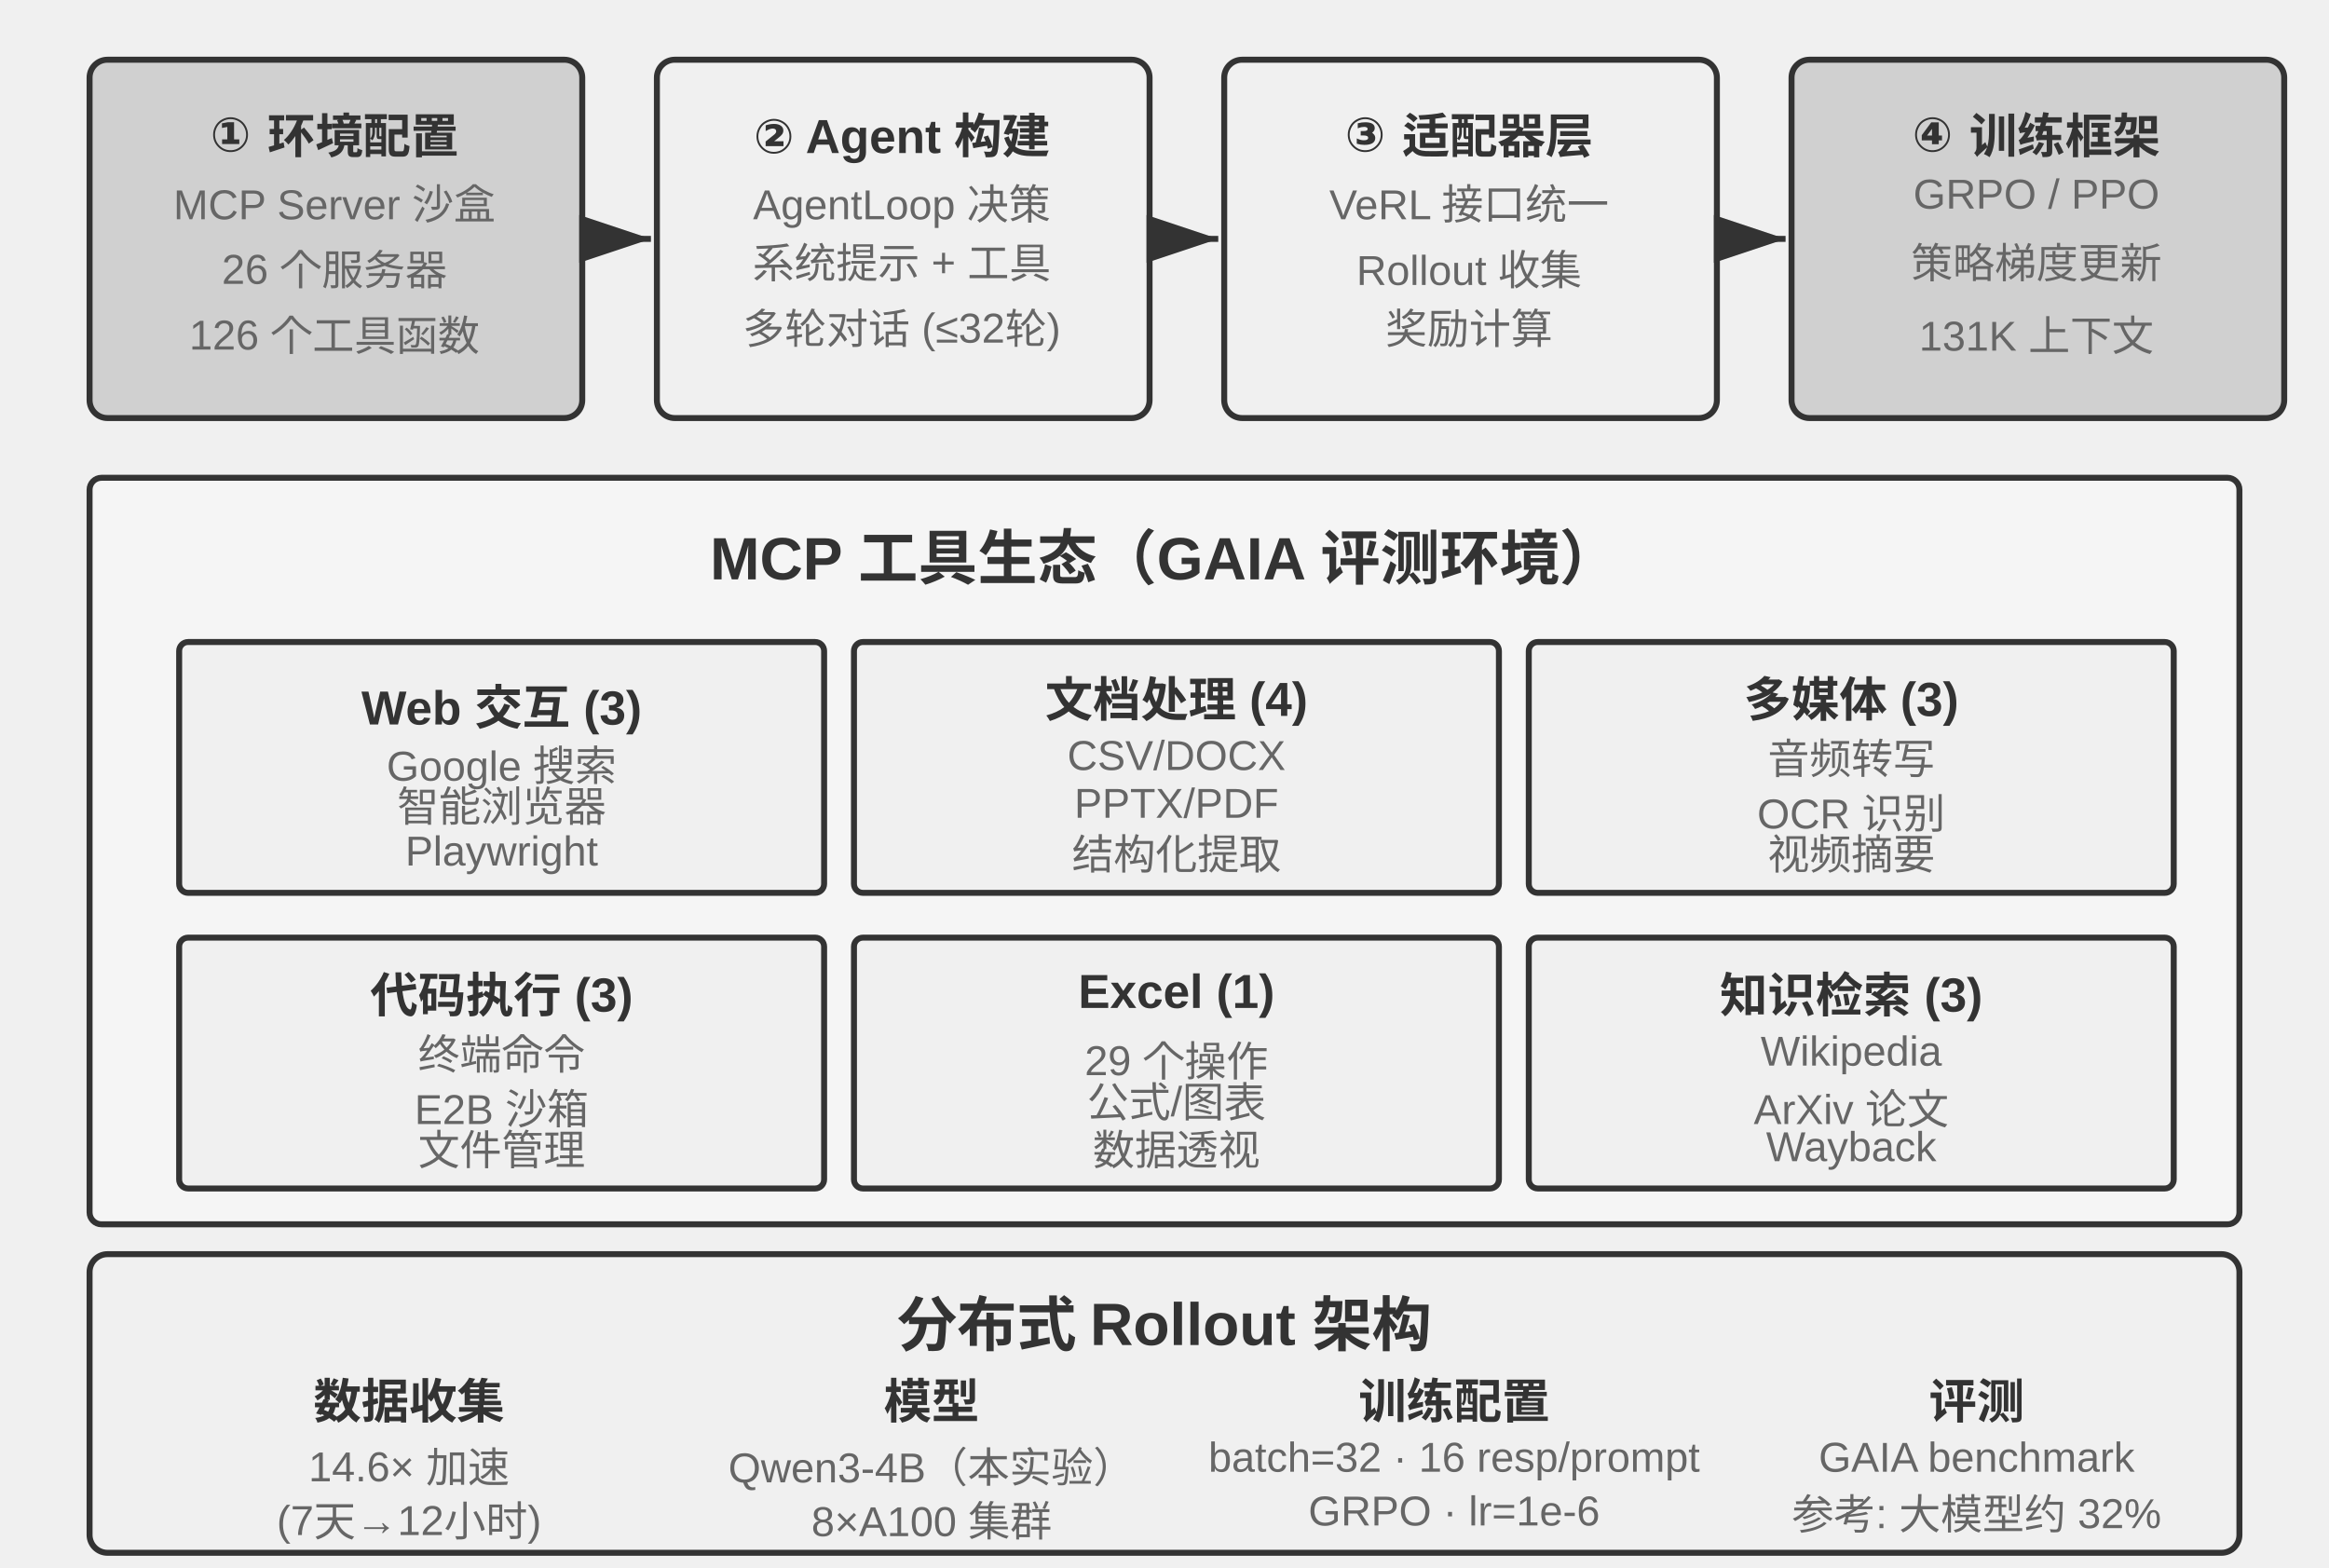
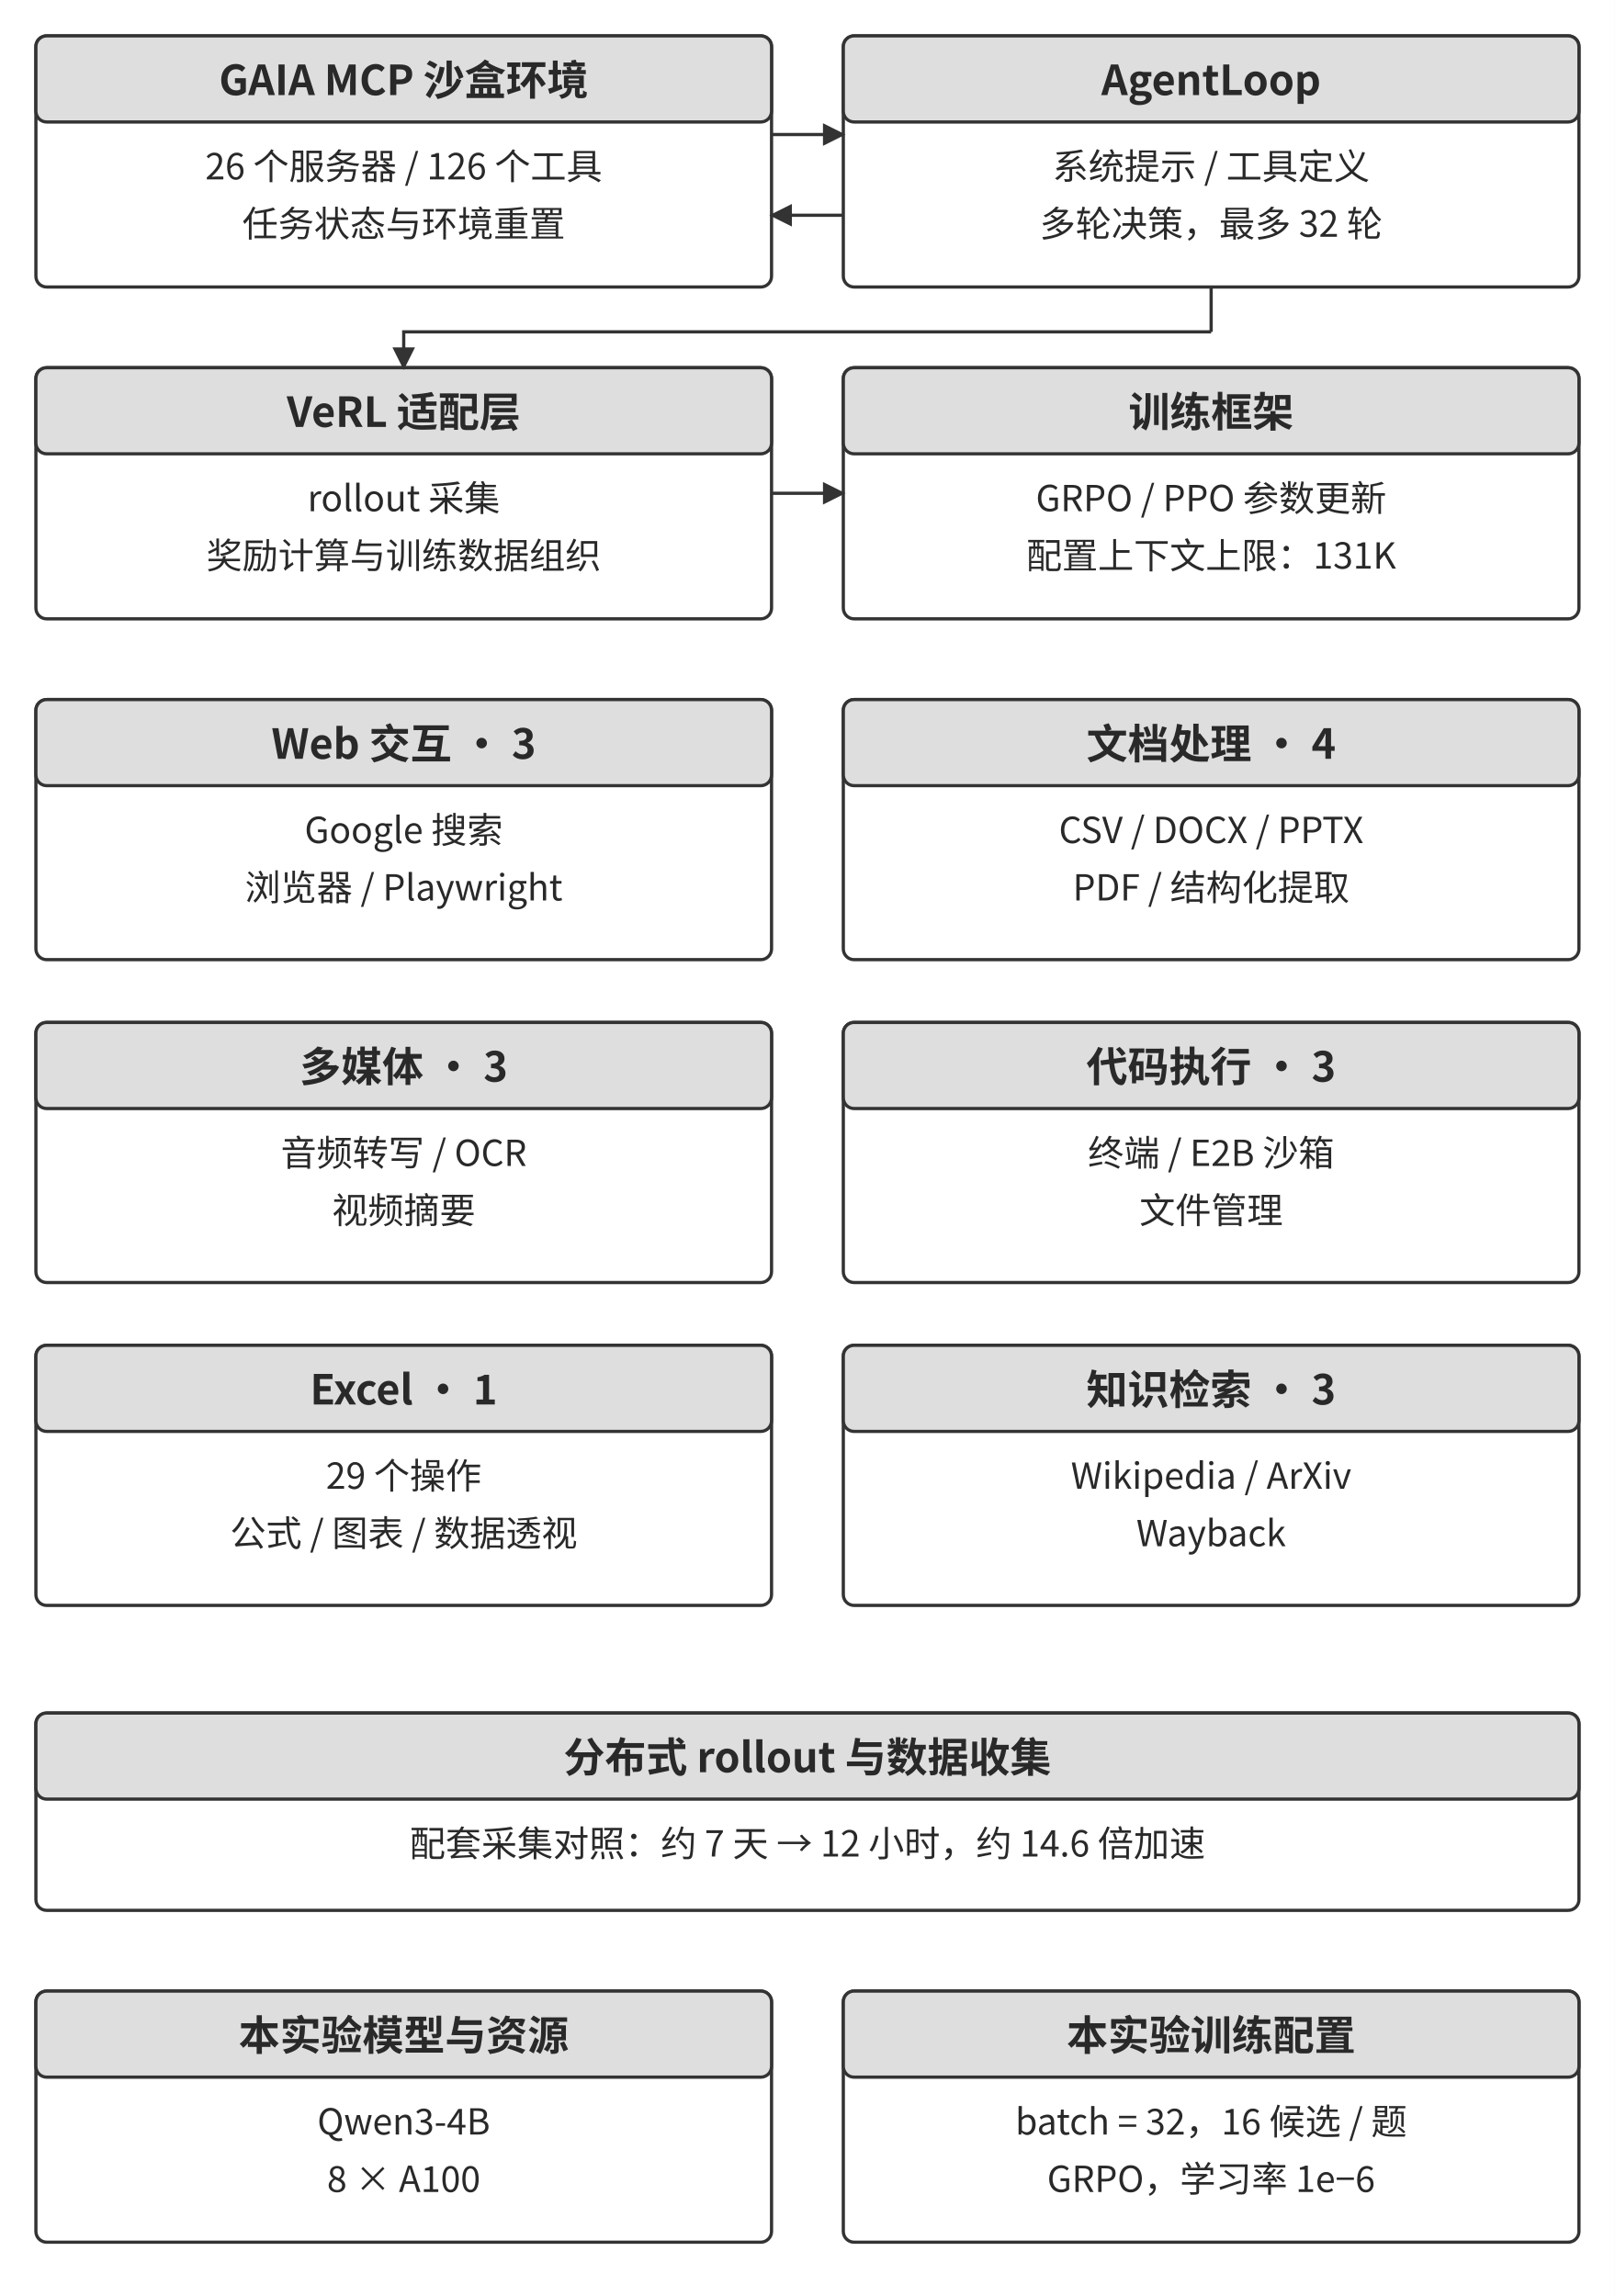
- <svg xmlns="http://www.w3.org/2000/svg" viewBox="0 40 780 525" width="780" height="525" style="background:#ffffff">
+ <svg xmlns="http://www.w3.org/2000/svg" width="150mm" height="213.33mm" viewBox="0 0 900 1280" role="img" aria-labelledby="title desc">
  <defs>
-     <marker id="ah" markerWidth="12" markerHeight="8" refX="12" refY="4" orient="auto">
-       <polygon points="0 0, 12 4, 0 8" fill="#333333" />
-     </marker>
-     <marker id="ah-light" markerWidth="12" markerHeight="8" refX="12" refY="4" orient="auto">
-       <polygon points="0 0, 12 4, 0 8" fill="#999999" />
+     <marker id="arrow" viewBox="0 0 10 10" refX="9" refY="5" markerWidth="7" markerHeight="7" orient="auto-start-reverse">
+       <path d="M0 0 L10 5 L0 10 Z" fill="#333333" />
    </marker>
  </defs>
-   <rect x="30" y="60" width="165" height="120" rx="6" fill="#d0d0d0" stroke="#333333" stroke-width="2" />
-   <text x="112" y="82" font-family="Arial, 'Helvetica Neue', Helvetica, 'PingFang SC', 'Microsoft YaHei', sans-serif" font-size="16" fill="#333333" text-anchor="middle" dominant-baseline="central" font-weight="bold">① 环境配置</text>
-   <text x="112" y="105" font-family="Arial, 'Helvetica Neue', Helvetica, 'PingFang SC', 'Microsoft YaHei', sans-serif" font-size="14" fill="#666666" text-anchor="middle" dominant-baseline="central" font-weight="normal">MCP Server 沙盒</text>
-   <text x="112" y="127" font-family="Arial, 'Helvetica Neue', Helvetica, 'PingFang SC', 'Microsoft YaHei', sans-serif" font-size="14" fill="#666666" text-anchor="middle" dominant-baseline="central" font-weight="normal">26 个服务器</text>
-   <text x="112" y="149" font-family="Arial, 'Helvetica Neue', Helvetica, 'PingFang SC', 'Microsoft YaHei', sans-serif" font-size="14" fill="#666666" text-anchor="middle" dominant-baseline="central" font-weight="normal">126 个工具函数</text>
-   <rect x="220" y="60" width="165" height="120" rx="6" fill="#f0f0f0" stroke="#333333" stroke-width="2" />
-   <text x="302" y="82" font-family="Arial, 'Helvetica Neue', Helvetica, 'PingFang SC', 'Microsoft YaHei', sans-serif" font-size="16" fill="#333333" text-anchor="middle" dominant-baseline="central" font-weight="bold">② Agent 构建</text>
-   <text x="302" y="105" font-family="Arial, 'Helvetica Neue', Helvetica, 'PingFang SC', 'Microsoft YaHei', sans-serif" font-size="14" fill="#666666" text-anchor="middle" dominant-baseline="central" font-weight="normal">AgentLoop 决策</text>
-   <text x="302" y="127" font-family="Arial, 'Helvetica Neue', Helvetica, 'PingFang SC', 'Microsoft YaHei', sans-serif" font-size="14" fill="#666666" text-anchor="middle" dominant-baseline="central" font-weight="normal">系统提示 + 工具</text>
-   <text x="302" y="149" font-family="Arial, 'Helvetica Neue', Helvetica, 'PingFang SC', 'Microsoft YaHei', sans-serif" font-size="14" fill="#666666" text-anchor="middle" dominant-baseline="central" font-weight="normal">多轮对话 (≤32轮)</text>
-   <rect x="410" y="60" width="165" height="120" rx="6" fill="#f0f0f0" stroke="#333333" stroke-width="2" />
-   <text x="492" y="82" font-family="Arial, 'Helvetica Neue', Helvetica, 'PingFang SC', 'Microsoft YaHei', sans-serif" font-size="16" fill="#333333" text-anchor="middle" dominant-baseline="central" font-weight="bold">③ 适配器层</text>
-   <text x="492" y="105" font-family="Arial, 'Helvetica Neue', Helvetica, 'PingFang SC', 'Microsoft YaHei', sans-serif" font-size="14" fill="#666666" text-anchor="middle" dominant-baseline="central" font-weight="normal">VeRL 接口统一</text>
-   <text x="492" y="127" font-family="Arial, 'Helvetica Neue', Helvetica, 'PingFang SC', 'Microsoft YaHei', sans-serif" font-size="14" fill="#666666" text-anchor="middle" dominant-baseline="central" font-weight="normal">Rollout 收集</text>
-   <text x="492" y="149" font-family="Arial, 'Helvetica Neue', Helvetica, 'PingFang SC', 'Microsoft YaHei', sans-serif" font-size="14" fill="#666666" text-anchor="middle" dominant-baseline="central" font-weight="normal">奖励计算</text>
-   <rect x="600" y="60" width="165" height="120" rx="6" fill="#d0d0d0" stroke="#333333" stroke-width="2" />
-   <text x="682" y="82" font-family="Arial, 'Helvetica Neue', Helvetica, 'PingFang SC', 'Microsoft YaHei', sans-serif" font-size="16" fill="#333333" text-anchor="middle" dominant-baseline="central" font-weight="bold">④ 训练框架</text>
-   <text x="682" y="105" font-family="Arial, 'Helvetica Neue', Helvetica, 'PingFang SC', 'Microsoft YaHei', sans-serif" font-size="14" fill="#666666" text-anchor="middle" dominant-baseline="central" font-weight="normal">GRPO / PPO</text>
-   <text x="682" y="127" font-family="Arial, 'Helvetica Neue', Helvetica, 'PingFang SC', 'Microsoft YaHei', sans-serif" font-size="14" fill="#666666" text-anchor="middle" dominant-baseline="central" font-weight="normal">策略梯度更新</text>
-   <text x="682" y="149" font-family="Arial, 'Helvetica Neue', Helvetica, 'PingFang SC', 'Microsoft YaHei', sans-serif" font-size="14" fill="#666666" text-anchor="middle" dominant-baseline="central" font-weight="normal">131K 上下文</text>
-   <line x1="197" y1="120" x2="218" y2="120" stroke="#333333" stroke-width="2" marker-end="url(#ah)" />
-   <line x1="387" y1="120" x2="408" y2="120" stroke="#333333" stroke-width="2" marker-end="url(#ah)" />
-   <line x1="577" y1="120" x2="598" y2="120" stroke="#333333" stroke-width="2" marker-end="url(#ah)" />
-   <rect x="30" y="200" width="720" height="250" rx="4" fill="#f5f5f5" stroke="#333333" stroke-width="2" />
-   <text x="390" y="222" font-family="Arial, 'Helvetica Neue', Helvetica, 'PingFang SC', 'Microsoft YaHei', sans-serif" font-size="20" fill="#333333" text-anchor="middle" dominant-baseline="central" font-weight="bold">MCP 工具生态（GAIA 评测环境）</text>
-   <rect x="60" y="255" width="216" height="84" rx="3" fill="#f0f0f0" stroke="#333333" stroke-width="2" />
-   <text x="168" y="273" font-family="Arial, 'Helvetica Neue', Helvetica, 'PingFang SC', 'Microsoft YaHei', sans-serif" font-size="16" fill="#333333" text-anchor="middle" dominant-baseline="central" font-weight="bold">Web 交互 (3)</text>
-   <text x="168" y="293" font-family="Arial, 'Helvetica Neue', Helvetica, 'PingFang SC', 'Microsoft YaHei', sans-serif" font-size="14" fill="#666666" text-anchor="middle" dominant-baseline="central" font-weight="normal">Google 搜索</text>
-   <text x="168" y="309" font-family="Arial, 'Helvetica Neue', Helvetica, 'PingFang SC', 'Microsoft YaHei', sans-serif" font-size="14" fill="#666666" text-anchor="middle" dominant-baseline="central" font-weight="normal">智能浏览器</text>
-   <text x="168" y="325" font-family="Arial, 'Helvetica Neue', Helvetica, 'PingFang SC', 'Microsoft YaHei', sans-serif" font-size="14" fill="#666666" text-anchor="middle" dominant-baseline="central" font-weight="normal">Playwright</text>
-   <rect x="286" y="255" width="216" height="84" rx="3" fill="#f0f0f0" stroke="#333333" stroke-width="2" />
-   <text x="394" y="273" font-family="Arial, 'Helvetica Neue', Helvetica, 'PingFang SC', 'Microsoft YaHei', sans-serif" font-size="16" fill="#333333" text-anchor="middle" dominant-baseline="central" font-weight="bold">文档处理 (4)</text>
-   <text x="394" y="293" font-family="Arial, 'Helvetica Neue', Helvetica, 'PingFang SC', 'Microsoft YaHei', sans-serif" font-size="14" fill="#666666" text-anchor="middle" dominant-baseline="central" font-weight="normal">CSV/DOCX</text>
-   <text x="394" y="309" font-family="Arial, 'Helvetica Neue', Helvetica, 'PingFang SC', 'Microsoft YaHei', sans-serif" font-size="14" fill="#666666" text-anchor="middle" dominant-baseline="central" font-weight="normal">PPTX/PDF</text>
-   <text x="394" y="325" font-family="Arial, 'Helvetica Neue', Helvetica, 'PingFang SC', 'Microsoft YaHei', sans-serif" font-size="14" fill="#666666" text-anchor="middle" dominant-baseline="central" font-weight="normal">结构化提取</text>
-   <rect x="512" y="255" width="216" height="84" rx="3" fill="#f0f0f0" stroke="#333333" stroke-width="2" />
-   <text x="620" y="273" font-family="Arial, 'Helvetica Neue', Helvetica, 'PingFang SC', 'Microsoft YaHei', sans-serif" font-size="16" fill="#333333" text-anchor="middle" dominant-baseline="central" font-weight="bold">多媒体 (3)</text>
-   <text x="620" y="293" font-family="Arial, 'Helvetica Neue', Helvetica, 'PingFang SC', 'Microsoft YaHei', sans-serif" font-size="14" fill="#666666" text-anchor="middle" dominant-baseline="central" font-weight="normal">音频转写</text>
-   <text x="620" y="309" font-family="Arial, 'Helvetica Neue', Helvetica, 'PingFang SC', 'Microsoft YaHei', sans-serif" font-size="14" fill="#666666" text-anchor="middle" dominant-baseline="central" font-weight="normal">OCR 识别</text>
-   <text x="620" y="325" font-family="Arial, 'Helvetica Neue', Helvetica, 'PingFang SC', 'Microsoft YaHei', sans-serif" font-size="14" fill="#666666" text-anchor="middle" dominant-baseline="central" font-weight="normal">视频摘要</text>
-   <rect x="60" y="354" width="216" height="84" rx="3" fill="#f0f0f0" stroke="#333333" stroke-width="2" />
-   <text x="168" y="372" font-family="Arial, 'Helvetica Neue', Helvetica, 'PingFang SC', 'Microsoft YaHei', sans-serif" font-size="16" fill="#333333" text-anchor="middle" dominant-baseline="central" font-weight="bold">代码执行 (3)</text>
-   <text x="168" y="392" font-family="Arial, 'Helvetica Neue', Helvetica, 'PingFang SC', 'Microsoft YaHei', sans-serif" font-size="14" fill="#666666" text-anchor="middle" dominant-baseline="central" font-weight="normal">终端命令</text>
-   <text x="168" y="408" font-family="Arial, 'Helvetica Neue', Helvetica, 'PingFang SC', 'Microsoft YaHei', sans-serif" font-size="14" fill="#666666" text-anchor="middle" dominant-baseline="central" font-weight="normal">E2B 沙箱</text>
-   <text x="168" y="424" font-family="Arial, 'Helvetica Neue', Helvetica, 'PingFang SC', 'Microsoft YaHei', sans-serif" font-size="14" fill="#666666" text-anchor="middle" dominant-baseline="central" font-weight="normal">文件管理</text>
-   <rect x="286" y="354" width="216" height="84" rx="3" fill="#f0f0f0" stroke="#333333" stroke-width="2" />
-   <text x="394" y="372" font-family="Arial, 'Helvetica Neue', Helvetica, 'PingFang SC', 'Microsoft YaHei', sans-serif" font-size="16" fill="#333333" text-anchor="middle" dominant-baseline="central" font-weight="bold">Excel (1)</text>
-   <text x="394" y="392" font-family="Arial, 'Helvetica Neue', Helvetica, 'PingFang SC', 'Microsoft YaHei', sans-serif" font-size="14" fill="#666666" text-anchor="middle" dominant-baseline="central" font-weight="normal">29 个操作</text>
-   <text x="394" y="408" font-family="Arial, 'Helvetica Neue', Helvetica, 'PingFang SC', 'Microsoft YaHei', sans-serif" font-size="14" fill="#666666" text-anchor="middle" dominant-baseline="central" font-weight="normal">公式/图表</text>
-   <text x="394" y="424" font-family="Arial, 'Helvetica Neue', Helvetica, 'PingFang SC', 'Microsoft YaHei', sans-serif" font-size="14" fill="#666666" text-anchor="middle" dominant-baseline="central" font-weight="normal">数据透视</text>
-   <rect x="512" y="354" width="216" height="84" rx="3" fill="#f0f0f0" stroke="#333333" stroke-width="2" />
-   <text x="620" y="372" font-family="Arial, 'Helvetica Neue', Helvetica, 'PingFang SC', 'Microsoft YaHei', sans-serif" font-size="16" fill="#333333" text-anchor="middle" dominant-baseline="central" font-weight="bold">知识检索 (3)</text>
-   <text x="620" y="392" font-family="Arial, 'Helvetica Neue', Helvetica, 'PingFang SC', 'Microsoft YaHei', sans-serif" font-size="14" fill="#666666" text-anchor="middle" dominant-baseline="central" font-weight="normal">Wikipedia</text>
-   <text x="620" y="408" font-family="Arial, 'Helvetica Neue', Helvetica, 'PingFang SC', 'Microsoft YaHei', sans-serif" font-size="14" fill="#666666" text-anchor="middle" dominant-baseline="central" font-weight="normal">ArXiv 论文</text>
-   <text x="620" y="424" font-family="Arial, 'Helvetica Neue', Helvetica, 'PingFang SC', 'Microsoft YaHei', sans-serif" font-size="14" fill="#666666" text-anchor="middle" dominant-baseline="central" font-weight="normal">Wayback</text>
-   <rect x="30" y="460" width="720" height="100" rx="6" fill="#f0f0f0" stroke="#333333" stroke-width="2" />
-   <text x="390" y="482" font-family="Arial, 'Helvetica Neue', Helvetica, 'PingFang SC', 'Microsoft YaHei', sans-serif" font-size="20" fill="#333333" text-anchor="middle" dominant-baseline="central" font-weight="bold">分布式 Rollout 架构</text>
-   <text x="137" y="508" font-family="Arial, 'Helvetica Neue', Helvetica, 'PingFang SC', 'Microsoft YaHei', sans-serif" font-size="16" fill="#333333" text-anchor="middle" dominant-baseline="central" font-weight="bold">数据收集</text>
-   <text x="137" y="528" font-family="Arial, 'Helvetica Neue', Helvetica, 'PingFang SC', 'Microsoft YaHei', sans-serif" font-size="14" fill="#666666" text-anchor="middle" dominant-baseline="central" font-weight="normal">14.6× 加速</text>
-   <text x="137" y="546" font-family="Arial, 'Helvetica Neue', Helvetica, 'PingFang SC', 'Microsoft YaHei', sans-serif" font-size="14" fill="#666666" text-anchor="middle" dominant-baseline="central" font-weight="normal">(7天→12小时)</text>
-   <text x="312" y="508" font-family="Arial, 'Helvetica Neue', Helvetica, 'PingFang SC', 'Microsoft YaHei', sans-serif" font-size="16" fill="#333333" text-anchor="middle" dominant-baseline="central" font-weight="bold">模型</text>
-   <text x="312" y="528" font-family="Arial, 'Helvetica Neue', Helvetica, 'PingFang SC', 'Microsoft YaHei', sans-serif" font-size="14" fill="#666666" text-anchor="middle" dominant-baseline="central" font-weight="normal">Qwen3-4B（本实验）</text>
-   <text x="312" y="546" font-family="Arial, 'Helvetica Neue', Helvetica, 'PingFang SC', 'Microsoft YaHei', sans-serif" font-size="14" fill="#666666" text-anchor="middle" dominant-baseline="central" font-weight="normal">8×A100 集群</text>
-   <text x="487" y="508" font-family="Arial, 'Helvetica Neue', Helvetica, 'PingFang SC', 'Microsoft YaHei', sans-serif" font-size="16" fill="#333333" text-anchor="middle" dominant-baseline="central" font-weight="bold">训练配置</text>
-   <text x="487" y="528" font-family="Arial, 'Helvetica Neue', Helvetica, 'PingFang SC', 'Microsoft YaHei', sans-serif" font-size="14" fill="#666666" text-anchor="middle" dominant-baseline="central" font-weight="normal">batch=32 · 16 resp/prompt</text>
-   <text x="487" y="546" font-family="Arial, 'Helvetica Neue', Helvetica, 'PingFang SC', 'Microsoft YaHei', sans-serif" font-size="14" fill="#666666" text-anchor="middle" dominant-baseline="central" font-weight="normal">GRPO · lr=1e-6</text>
-   <text x="662" y="508" font-family="Arial, 'Helvetica Neue', Helvetica, 'PingFang SC', 'Microsoft YaHei', sans-serif" font-size="16" fill="#333333" text-anchor="middle" dominant-baseline="central" font-weight="bold">评测</text>
-   <text x="662" y="528" font-family="Arial, 'Helvetica Neue', Helvetica, 'PingFang SC', 'Microsoft YaHei', sans-serif" font-size="14" fill="#666666" text-anchor="middle" dominant-baseline="central" font-weight="normal">GAIA benchmark</text>
-   <text x="662" y="546" font-family="Arial, 'Helvetica Neue', Helvetica, 'PingFang SC', 'Microsoft YaHei', sans-serif" font-size="14" fill="#666666" text-anchor="middle" dominant-baseline="central" font-weight="normal">参考: 大模型约 32%</text>
+   <rect width="900" height="1280" fill="#ffffff" />
+   <rect x="20" y="20" width="410" height="140" rx="6" fill="#ffffff" stroke="#333333" stroke-width="1.8" />
+   <rect x="20" y="20" width="410" height="48" rx="6" fill="#dedede" stroke="#333333" stroke-width="1.8" />
+   <text x="225.0" y="53" text-anchor="middle" font-family="Noto Sans CJK SC,Source Han Sans CN,Microsoft YaHei,sans-serif" font-size="23" font-weight="700" fill="#292929">GAIA MCP 沙盒环境</text>
+   <text x="225.0" y="100" text-anchor="middle" font-family="Noto Sans CJK SC,Source Han Sans CN,Microsoft YaHei,sans-serif" font-size="20" font-weight="400" fill="#292929">26 个服务器 / 126 个工具</text>
+   <text x="225.0" y="132" text-anchor="middle" font-family="Noto Sans CJK SC,Source Han Sans CN,Microsoft YaHei,sans-serif" font-size="20" font-weight="400" fill="#292929">任务状态与环境重置</text>
+   <rect x="470" y="20" width="410" height="140" rx="6" fill="#ffffff" stroke="#333333" stroke-width="1.8" />
+   <rect x="470" y="20" width="410" height="48" rx="6" fill="#dedede" stroke="#333333" stroke-width="1.8" />
+   <text x="675.0" y="53" text-anchor="middle" font-family="Noto Sans CJK SC,Source Han Sans CN,Microsoft YaHei,sans-serif" font-size="23" font-weight="700" fill="#292929">AgentLoop</text>
+   <text x="675.0" y="100" text-anchor="middle" font-family="Noto Sans CJK SC,Source Han Sans CN,Microsoft YaHei,sans-serif" font-size="20" font-weight="400" fill="#292929">系统提示 / 工具定义</text>
+   <text x="675.0" y="132" text-anchor="middle" font-family="Noto Sans CJK SC,Source Han Sans CN,Microsoft YaHei,sans-serif" font-size="20" font-weight="400" fill="#292929">多轮决策，最多 32 轮</text>
+   <path d="M 430 75 L 470 75" fill="none" stroke="#333333" stroke-width="1.8" marker-end="url(#arrow)" />
+   <path d="M 470 120 L 430 120" fill="none" stroke="#333333" stroke-width="1.8" marker-end="url(#arrow)" />
+   <path d="M 675 160 L 675 185" fill="none" stroke="#333333" stroke-width="1.8" />
+   <rect x="20" y="205" width="410" height="140" rx="6" fill="#ffffff" stroke="#333333" stroke-width="1.8" />
+   <rect x="20" y="205" width="410" height="48" rx="6" fill="#dedede" stroke="#333333" stroke-width="1.8" />
+   <text x="225.0" y="238" text-anchor="middle" font-family="Noto Sans CJK SC,Source Han Sans CN,Microsoft YaHei,sans-serif" font-size="23" font-weight="700" fill="#292929">VeRL 适配层</text>
+   <text x="225.0" y="285" text-anchor="middle" font-family="Noto Sans CJK SC,Source Han Sans CN,Microsoft YaHei,sans-serif" font-size="20" font-weight="400" fill="#292929">rollout 采集</text>
+   <text x="225.0" y="317" text-anchor="middle" font-family="Noto Sans CJK SC,Source Han Sans CN,Microsoft YaHei,sans-serif" font-size="20" font-weight="400" fill="#292929">奖励计算与训练数据组织</text>
+   <rect x="470" y="205" width="410" height="140" rx="6" fill="#ffffff" stroke="#333333" stroke-width="1.8" />
+   <rect x="470" y="205" width="410" height="48" rx="6" fill="#dedede" stroke="#333333" stroke-width="1.8" />
+   <text x="675.0" y="238" text-anchor="middle" font-family="Noto Sans CJK SC,Source Han Sans CN,Microsoft YaHei,sans-serif" font-size="23" font-weight="700" fill="#292929">训练框架</text>
+   <text x="675.0" y="285" text-anchor="middle" font-family="Noto Sans CJK SC,Source Han Sans CN,Microsoft YaHei,sans-serif" font-size="20" font-weight="400" fill="#292929">GRPO / PPO 参数更新</text>
+   <text x="675.0" y="317" text-anchor="middle" font-family="Noto Sans CJK SC,Source Han Sans CN,Microsoft YaHei,sans-serif" font-size="20" font-weight="400" fill="#292929">配置上下文上限：131K</text>
+   <path d="M 675 185 L 225 185 L 225 205" fill="none" stroke="#333333" stroke-width="1.8" marker-end="url(#arrow)" />
+   <path d="M 430 275 L 470 275" fill="none" stroke="#333333" stroke-width="1.8" marker-end="url(#arrow)" />
+   <rect x="20" y="390" width="410" height="145" rx="6" fill="#ffffff" stroke="#333333" stroke-width="1.8" />
+   <rect x="20" y="390" width="410" height="48" rx="6" fill="#dedede" stroke="#333333" stroke-width="1.8" />
+   <text x="225.0" y="423" text-anchor="middle" font-family="Noto Sans CJK SC,Source Han Sans CN,Microsoft YaHei,sans-serif" font-size="23" font-weight="700" fill="#292929">Web 交互 · 3</text>
+   <text x="225.0" y="470" text-anchor="middle" font-family="Noto Sans CJK SC,Source Han Sans CN,Microsoft YaHei,sans-serif" font-size="20" font-weight="400" fill="#292929">Google 搜索</text>
+   <text x="225.0" y="502" text-anchor="middle" font-family="Noto Sans CJK SC,Source Han Sans CN,Microsoft YaHei,sans-serif" font-size="20" font-weight="400" fill="#292929">浏览器 / Playwright</text>
+   <rect x="470" y="390" width="410" height="145" rx="6" fill="#ffffff" stroke="#333333" stroke-width="1.8" />
+   <rect x="470" y="390" width="410" height="48" rx="6" fill="#dedede" stroke="#333333" stroke-width="1.8" />
+   <text x="675.0" y="423" text-anchor="middle" font-family="Noto Sans CJK SC,Source Han Sans CN,Microsoft YaHei,sans-serif" font-size="23" font-weight="700" fill="#292929">文档处理 · 4</text>
+   <text x="675.0" y="470" text-anchor="middle" font-family="Noto Sans CJK SC,Source Han Sans CN,Microsoft YaHei,sans-serif" font-size="20" font-weight="400" fill="#292929">CSV / DOCX / PPTX</text>
+   <text x="675.0" y="502" text-anchor="middle" font-family="Noto Sans CJK SC,Source Han Sans CN,Microsoft YaHei,sans-serif" font-size="20" font-weight="400" fill="#292929">PDF / 结构化提取</text>
+   <rect x="20" y="570" width="410" height="145" rx="6" fill="#ffffff" stroke="#333333" stroke-width="1.8" />
+   <rect x="20" y="570" width="410" height="48" rx="6" fill="#dedede" stroke="#333333" stroke-width="1.8" />
+   <text x="225.0" y="603" text-anchor="middle" font-family="Noto Sans CJK SC,Source Han Sans CN,Microsoft YaHei,sans-serif" font-size="23" font-weight="700" fill="#292929">多媒体 · 3</text>
+   <text x="225.0" y="650" text-anchor="middle" font-family="Noto Sans CJK SC,Source Han Sans CN,Microsoft YaHei,sans-serif" font-size="20" font-weight="400" fill="#292929">音频转写 / OCR</text>
+   <text x="225.0" y="682" text-anchor="middle" font-family="Noto Sans CJK SC,Source Han Sans CN,Microsoft YaHei,sans-serif" font-size="20" font-weight="400" fill="#292929">视频摘要</text>
+   <rect x="470" y="570" width="410" height="145" rx="6" fill="#ffffff" stroke="#333333" stroke-width="1.8" />
+   <rect x="470" y="570" width="410" height="48" rx="6" fill="#dedede" stroke="#333333" stroke-width="1.8" />
+   <text x="675.0" y="603" text-anchor="middle" font-family="Noto Sans CJK SC,Source Han Sans CN,Microsoft YaHei,sans-serif" font-size="23" font-weight="700" fill="#292929">代码执行 · 3</text>
+   <text x="675.0" y="650" text-anchor="middle" font-family="Noto Sans CJK SC,Source Han Sans CN,Microsoft YaHei,sans-serif" font-size="20" font-weight="400" fill="#292929">终端 / E2B 沙箱</text>
+   <text x="675.0" y="682" text-anchor="middle" font-family="Noto Sans CJK SC,Source Han Sans CN,Microsoft YaHei,sans-serif" font-size="20" font-weight="400" fill="#292929">文件管理</text>
+   <rect x="20" y="750" width="410" height="145" rx="6" fill="#ffffff" stroke="#333333" stroke-width="1.8" />
+   <rect x="20" y="750" width="410" height="48" rx="6" fill="#dedede" stroke="#333333" stroke-width="1.8" />
+   <text x="225.0" y="783" text-anchor="middle" font-family="Noto Sans CJK SC,Source Han Sans CN,Microsoft YaHei,sans-serif" font-size="23" font-weight="700" fill="#292929">Excel · 1</text>
+   <text x="225.0" y="830" text-anchor="middle" font-family="Noto Sans CJK SC,Source Han Sans CN,Microsoft YaHei,sans-serif" font-size="20" font-weight="400" fill="#292929">29 个操作</text>
+   <text x="225.0" y="862" text-anchor="middle" font-family="Noto Sans CJK SC,Source Han Sans CN,Microsoft YaHei,sans-serif" font-size="20" font-weight="400" fill="#292929">公式 / 图表 / 数据透视</text>
+   <rect x="470" y="750" width="410" height="145" rx="6" fill="#ffffff" stroke="#333333" stroke-width="1.8" />
+   <rect x="470" y="750" width="410" height="48" rx="6" fill="#dedede" stroke="#333333" stroke-width="1.8" />
+   <text x="675.0" y="783" text-anchor="middle" font-family="Noto Sans CJK SC,Source Han Sans CN,Microsoft YaHei,sans-serif" font-size="23" font-weight="700" fill="#292929">知识检索 · 3</text>
+   <text x="675.0" y="830" text-anchor="middle" font-family="Noto Sans CJK SC,Source Han Sans CN,Microsoft YaHei,sans-serif" font-size="20" font-weight="400" fill="#292929">Wikipedia / ArXiv</text>
+   <text x="675.0" y="862" text-anchor="middle" font-family="Noto Sans CJK SC,Source Han Sans CN,Microsoft YaHei,sans-serif" font-size="20" font-weight="400" fill="#292929">Wayback</text>
+   <rect x="20" y="955" width="860" height="110" rx="6" fill="#ffffff" stroke="#333333" stroke-width="1.8" />
+   <rect x="20" y="955" width="860" height="48" rx="6" fill="#dedede" stroke="#333333" stroke-width="1.8" />
+   <text x="450.0" y="988" text-anchor="middle" font-family="Noto Sans CJK SC,Source Han Sans CN,Microsoft YaHei,sans-serif" font-size="23" font-weight="700" fill="#292929">分布式 rollout 与数据收集</text>
+   <text x="450.0" y="1035" text-anchor="middle" font-family="Noto Sans CJK SC,Source Han Sans CN,Microsoft YaHei,sans-serif" font-size="20" font-weight="400" fill="#292929">配套采集对照：约 7 天 → 12 小时，约 14.6 倍加速</text>
+   <rect x="20" y="1110" width="410" height="140" rx="6" fill="#ffffff" stroke="#333333" stroke-width="1.8" />
+   <rect x="20" y="1110" width="410" height="48" rx="6" fill="#dedede" stroke="#333333" stroke-width="1.8" />
+   <text x="225.0" y="1143" text-anchor="middle" font-family="Noto Sans CJK SC,Source Han Sans CN,Microsoft YaHei,sans-serif" font-size="23" font-weight="700" fill="#292929">本实验模型与资源</text>
+   <text x="225.0" y="1190" text-anchor="middle" font-family="Noto Sans CJK SC,Source Han Sans CN,Microsoft YaHei,sans-serif" font-size="20" font-weight="400" fill="#292929">Qwen3-4B</text>
+   <text x="225.0" y="1222" text-anchor="middle" font-family="Noto Sans CJK SC,Source Han Sans CN,Microsoft YaHei,sans-serif" font-size="20" font-weight="400" fill="#292929">8 × A100</text>
+   <rect x="470" y="1110" width="410" height="140" rx="6" fill="#ffffff" stroke="#333333" stroke-width="1.8" />
+   <rect x="470" y="1110" width="410" height="48" rx="6" fill="#dedede" stroke="#333333" stroke-width="1.8" />
+   <text x="675.0" y="1143" text-anchor="middle" font-family="Noto Sans CJK SC,Source Han Sans CN,Microsoft YaHei,sans-serif" font-size="23" font-weight="700" fill="#292929">本实验训练配置</text>
+   <text x="675.0" y="1190" text-anchor="middle" font-family="Noto Sans CJK SC,Source Han Sans CN,Microsoft YaHei,sans-serif" font-size="20" font-weight="400" fill="#292929">batch = 32，16 候选 / 题</text>
+   <text x="675.0" y="1222" text-anchor="middle" font-family="Noto Sans CJK SC,Source Han Sans CN,Microsoft YaHei,sans-serif" font-size="20" font-weight="400" fill="#292929">GRPO，学习率 1e−6</text>
</svg>
